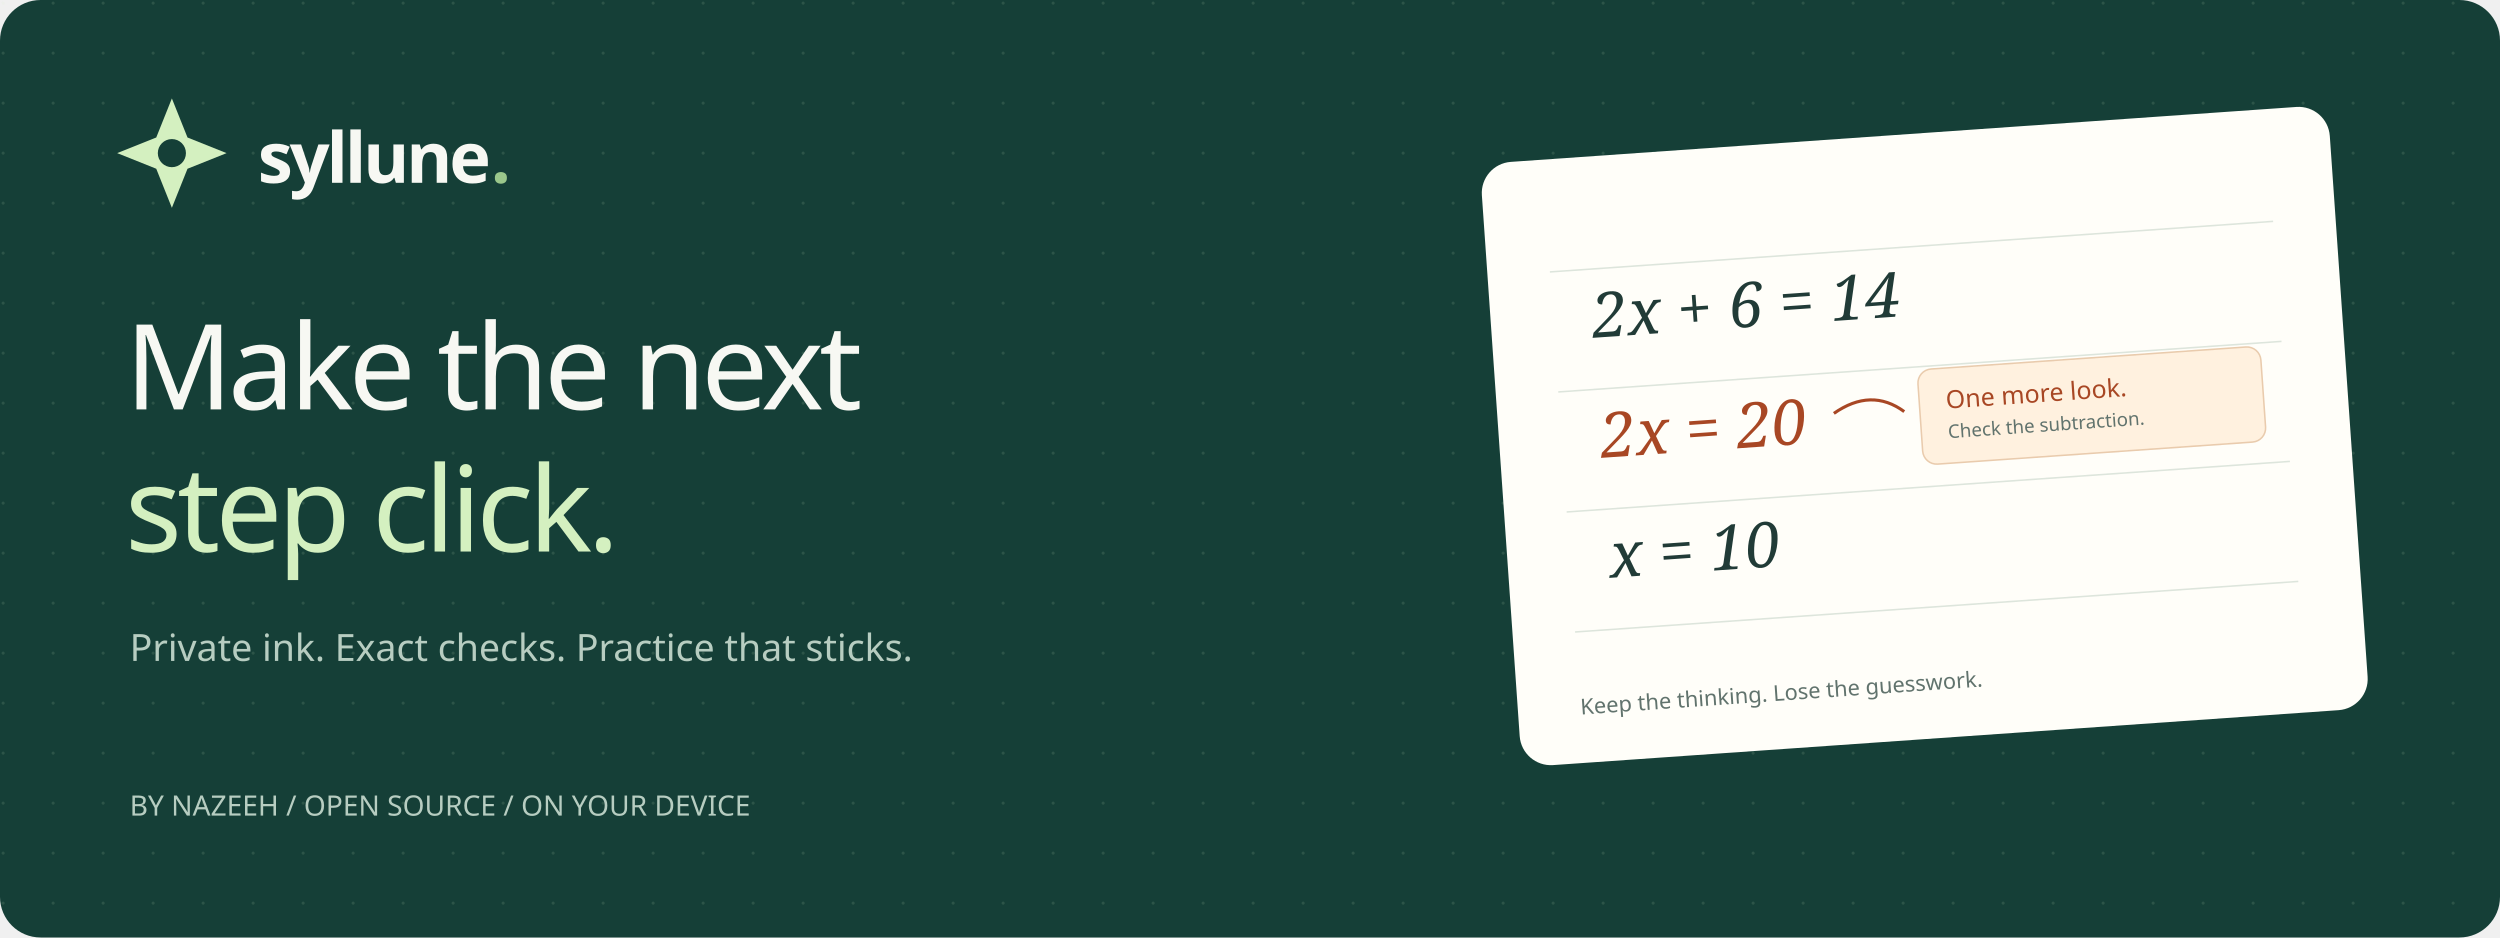
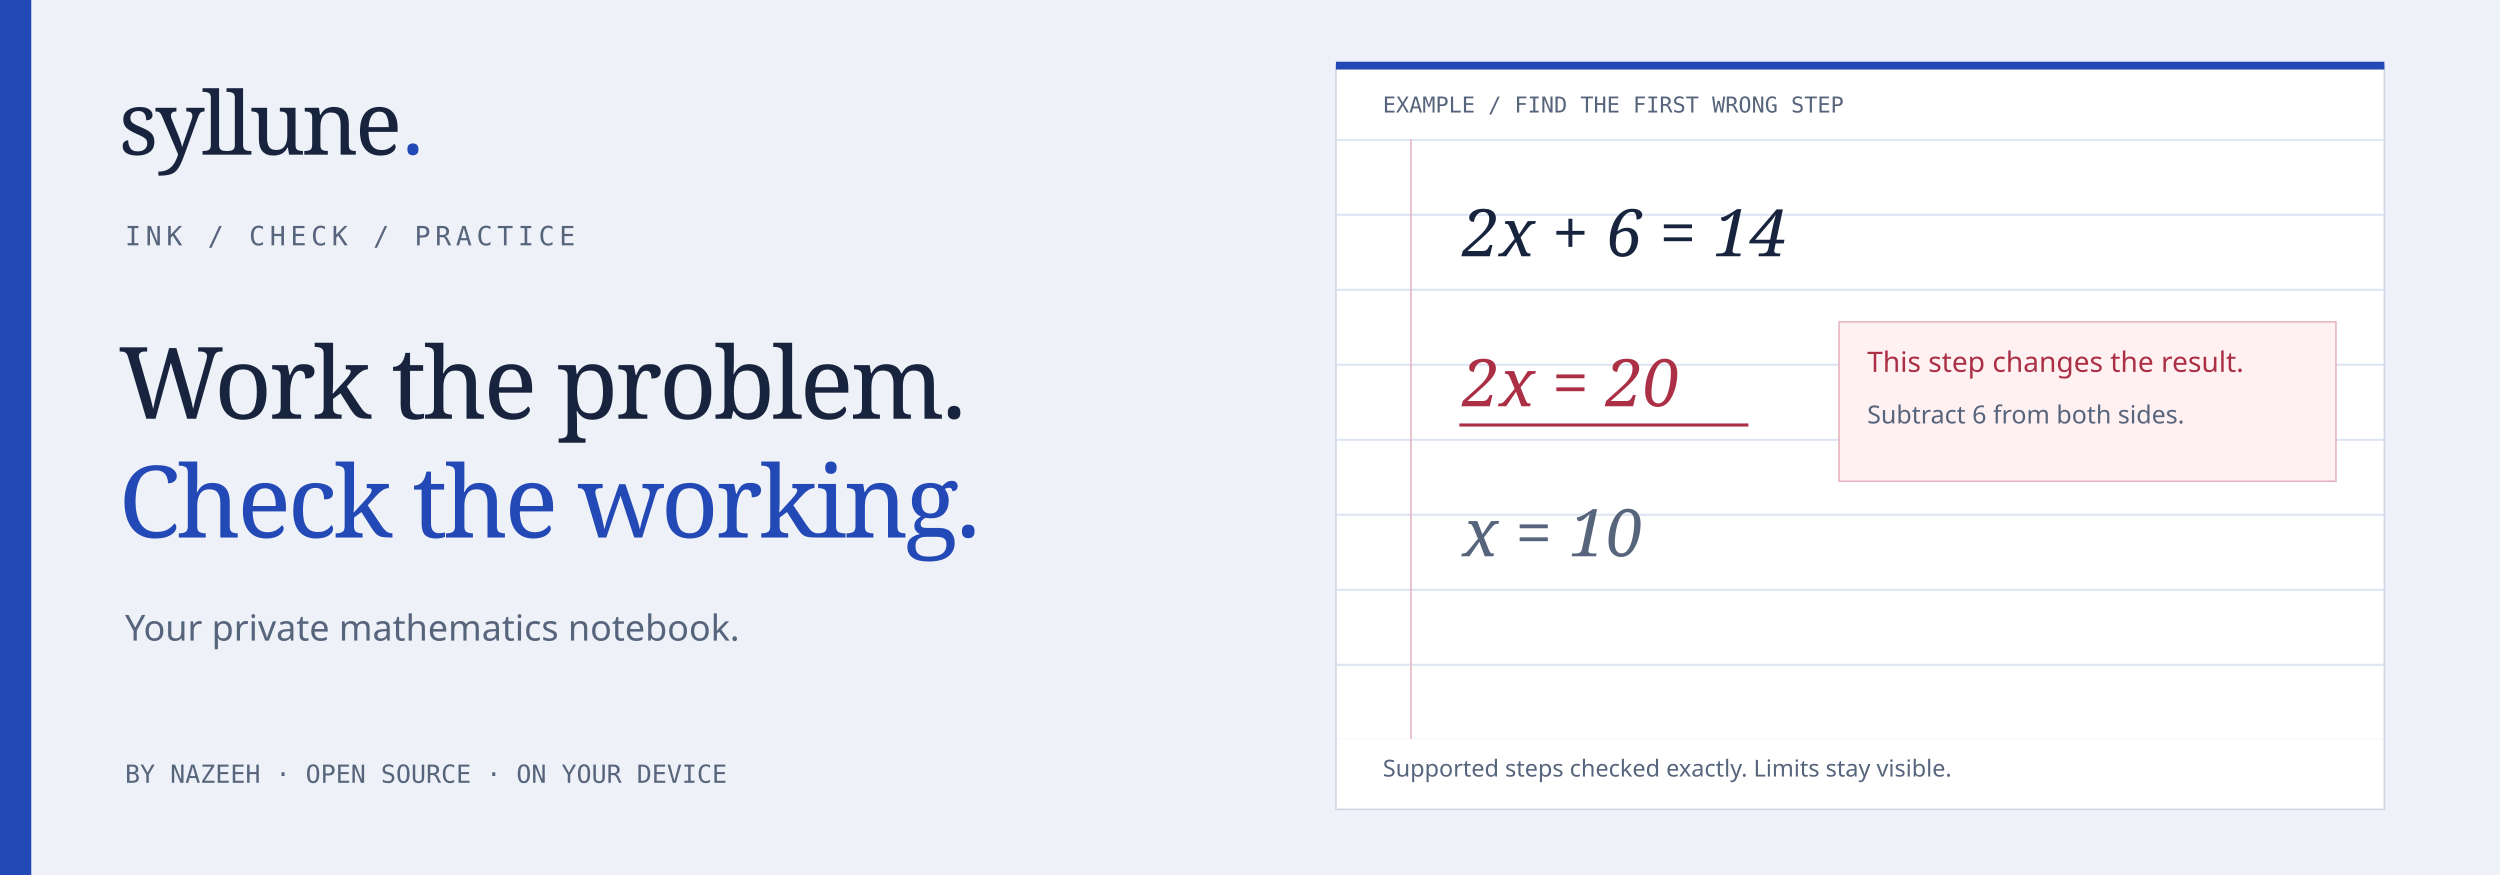
- <svg xmlns="http://www.w3.org/2000/svg" width="1600" height="600" viewBox="0 0 1600 600">
+ <svg xmlns="http://www.w3.org/2000/svg" width="1600" height="560" viewBox="0 0 1600 560">
  <defs>
-     <pattern id="dots" width="32" height="32" patternUnits="userSpaceOnUse">
-       <circle cx="2" cy="2" r="1" fill="#d4f0c0" opacity=".12" />
+     <pattern id="rules" width="32" height="48" patternUnits="userSpaceOnUse">
+       <path d="M0 47.5h32" stroke="#d4ddef" />
    </pattern>
  </defs>
-   <rect width="1600" height="600" rx="26" fill="#153f37" />
-   <rect width="1600" height="600" fill="url(#dots)" />
-   <path d="M110 63 120 88 145 98 120 108 110 133 100 108 75 98 100 88Z" fill="#d4f0c0" />
-   <circle cx="110" cy="98" r="9" fill="#153f37" />
-   <text x="165" y="117" fill="#f7f8f3" font-family="system-ui,sans-serif" font-size="45" font-weight="600" letter-spacing="-2">syllune<tspan fill="#9ac78b">.</tspan>
+   <rect width="1600" height="560" fill="#eef1f7" />
+   <rect width="20" height="560" fill="#2249b6" />
+   <text x="76" y="99" font-family="Georgia,serif" font-size="56" letter-spacing="-2" fill="#18243e">syllune<tspan fill="#2249b6">.</tspan>
  </text>
-   <text x="80" y="262" fill="#f7f8f3" font-family="system-ui,sans-serif" font-size="76" font-weight="400" letter-spacing="-3">Make the next</text>
-   <text x="80" y="353" fill="#d4f0c0" font-family="system-ui,sans-serif" font-size="76" font-weight="400" letter-spacing="-3">step click.</text>
-   <text x="83" y="423" fill="#b7cdc1" font-family="system-ui,sans-serif" font-size="24">Private ink. Exact checks. Practice that sticks.</text>
-   <text x="83" y="522" fill="#b7cdc1" font-family="system-ui,sans-serif" font-size="18">BY NAZEEH  /  OPEN SOURCE  /  ON YOUR DEVICE</text>
-   <g transform="translate(947 105) rotate(-4)">
-     <rect width="544" height="387" rx="20" fill="#fffef9" />
-     <path d="M40 72H504M40 149H504M40 226H504M40 303H504" stroke="#dde5dc" />
-     <g font-family="Georgia,serif" font-size="40" fill="#213b37" font-style="italic">
-       <text x="65" y="116">2x + 6 = 14</text>
-       <text x="65" y="193" fill="#a84724">2x = 20</text>
-       <text x="65" y="270">x = 10</text>
+   <text x="80" y="157" font-family="monospace" font-size="17" letter-spacing="3" fill="#56647c">INK / CHECK / PRACTICE</text>
+   <text x="76" y="268" font-family="Georgia,serif" font-size="64" letter-spacing="-2" fill="#18243e">Work the problem.</text>
+   <text x="76" y="344" font-family="Georgia,serif" font-size="64" letter-spacing="-2" fill="#2249b6">Check the working.</text>
+   <text x="80" y="410" font-family="system-ui,sans-serif" font-size="23" fill="#56647c">Your private mathematics notebook.</text>
+   <text x="80" y="501" font-family="monospace" font-size="16" fill="#56647c">BY NAZEEH · OPEN SOURCE · ON YOUR DEVICE</text>
+   <g transform="translate(855 42)">
+     <rect width="671" height="476" fill="white" stroke="#cdd5e3" />
+     <path d="M0 0h671" stroke="#2249b6" stroke-width="5" />
+     <rect x="0" y="47" width="671" height="384" fill="url(#rules)" />
+     <path d="M48 47v384" stroke="#e5b3bd" />
+     <text x="30" y="30" font-family="monospace" font-size="14" fill="#56647c">EXAMPLE / FIND THE FIRST WRONG STEP</text>
+     <g font-family="Georgia,serif" font-size="42" font-style="italic">
+       <text x="81" y="122" fill="#18243e">2x + 6 = 14</text>
+       <text x="81" y="218" fill="#ab3046">2x = 20</text>
+       <text x="81" y="314" fill="#56647c">x = 10</text>
    </g>
-     <rect x="270" y="151" width="220" height="61" rx="9" fill="#fff1df" stroke="#e9cbad" />
-     <text x="287" y="177" fill="#a84724" font-family="system-ui,sans-serif" font-size="16">One more look.</text>
-     <text x="287" y="196" fill="#61736d" font-family="system-ui,sans-serif" font-size="12">Check the subtraction.</text>
-     <path d="M215 175Q240 160 260 177" fill="none" stroke="#a84724" stroke-width="2" />
-     <text x="40" y="356" fill="#61736d" font-family="system-ui,sans-serif" font-size="14">Keep the thinking. Lose the guesswork.</text>
+     <path d="M79 230h185" stroke="#ab3046" stroke-width="2" />
+     <rect x="322" y="164" width="318" height="102" fill="#fff0f2" stroke="#e5b3bd" />
+     <text x="340" y="196" font-family="system-ui,sans-serif" font-size="18" fill="#ab3046">This step changes the result.</text>
+     <text x="340" y="229" font-family="system-ui,sans-serif" font-size="16" fill="#56647c">Subtract 6 from both sides.</text>
+     <text x="30" y="455" font-family="system-ui,sans-serif" font-size="15" fill="#56647c">Supported steps checked exactly. Limits stay visible.</text>
  </g>
</svg>
